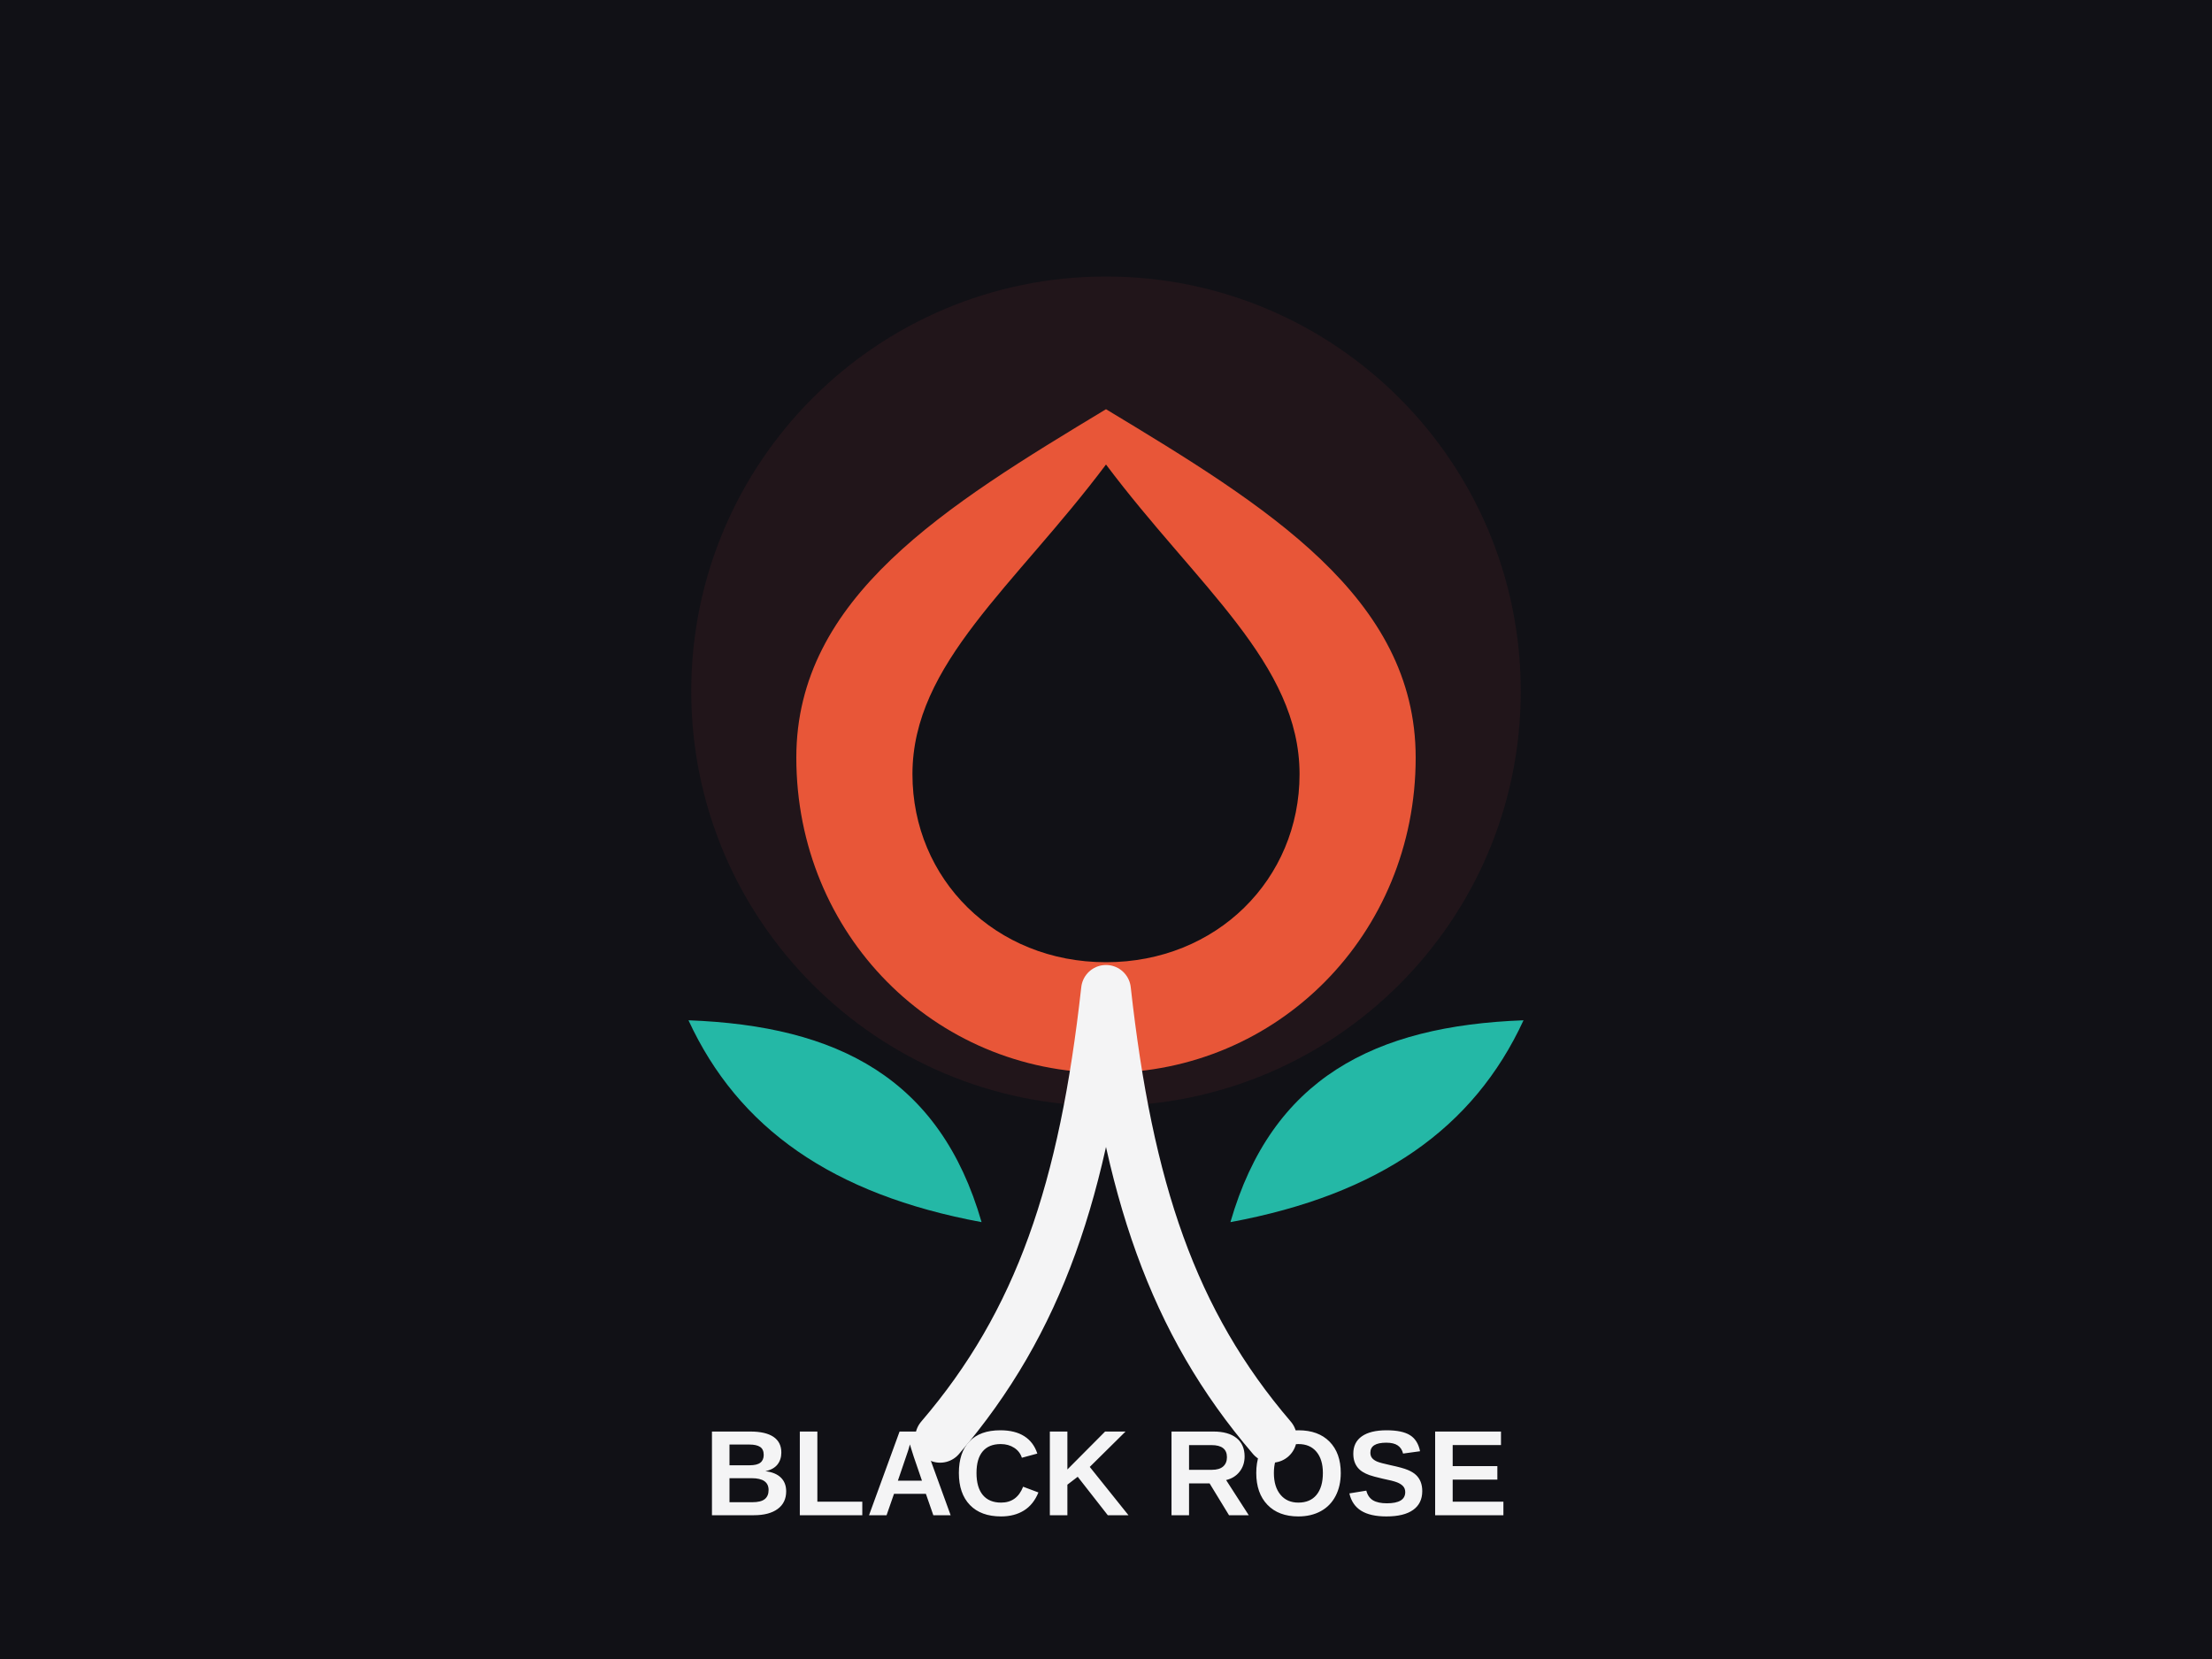
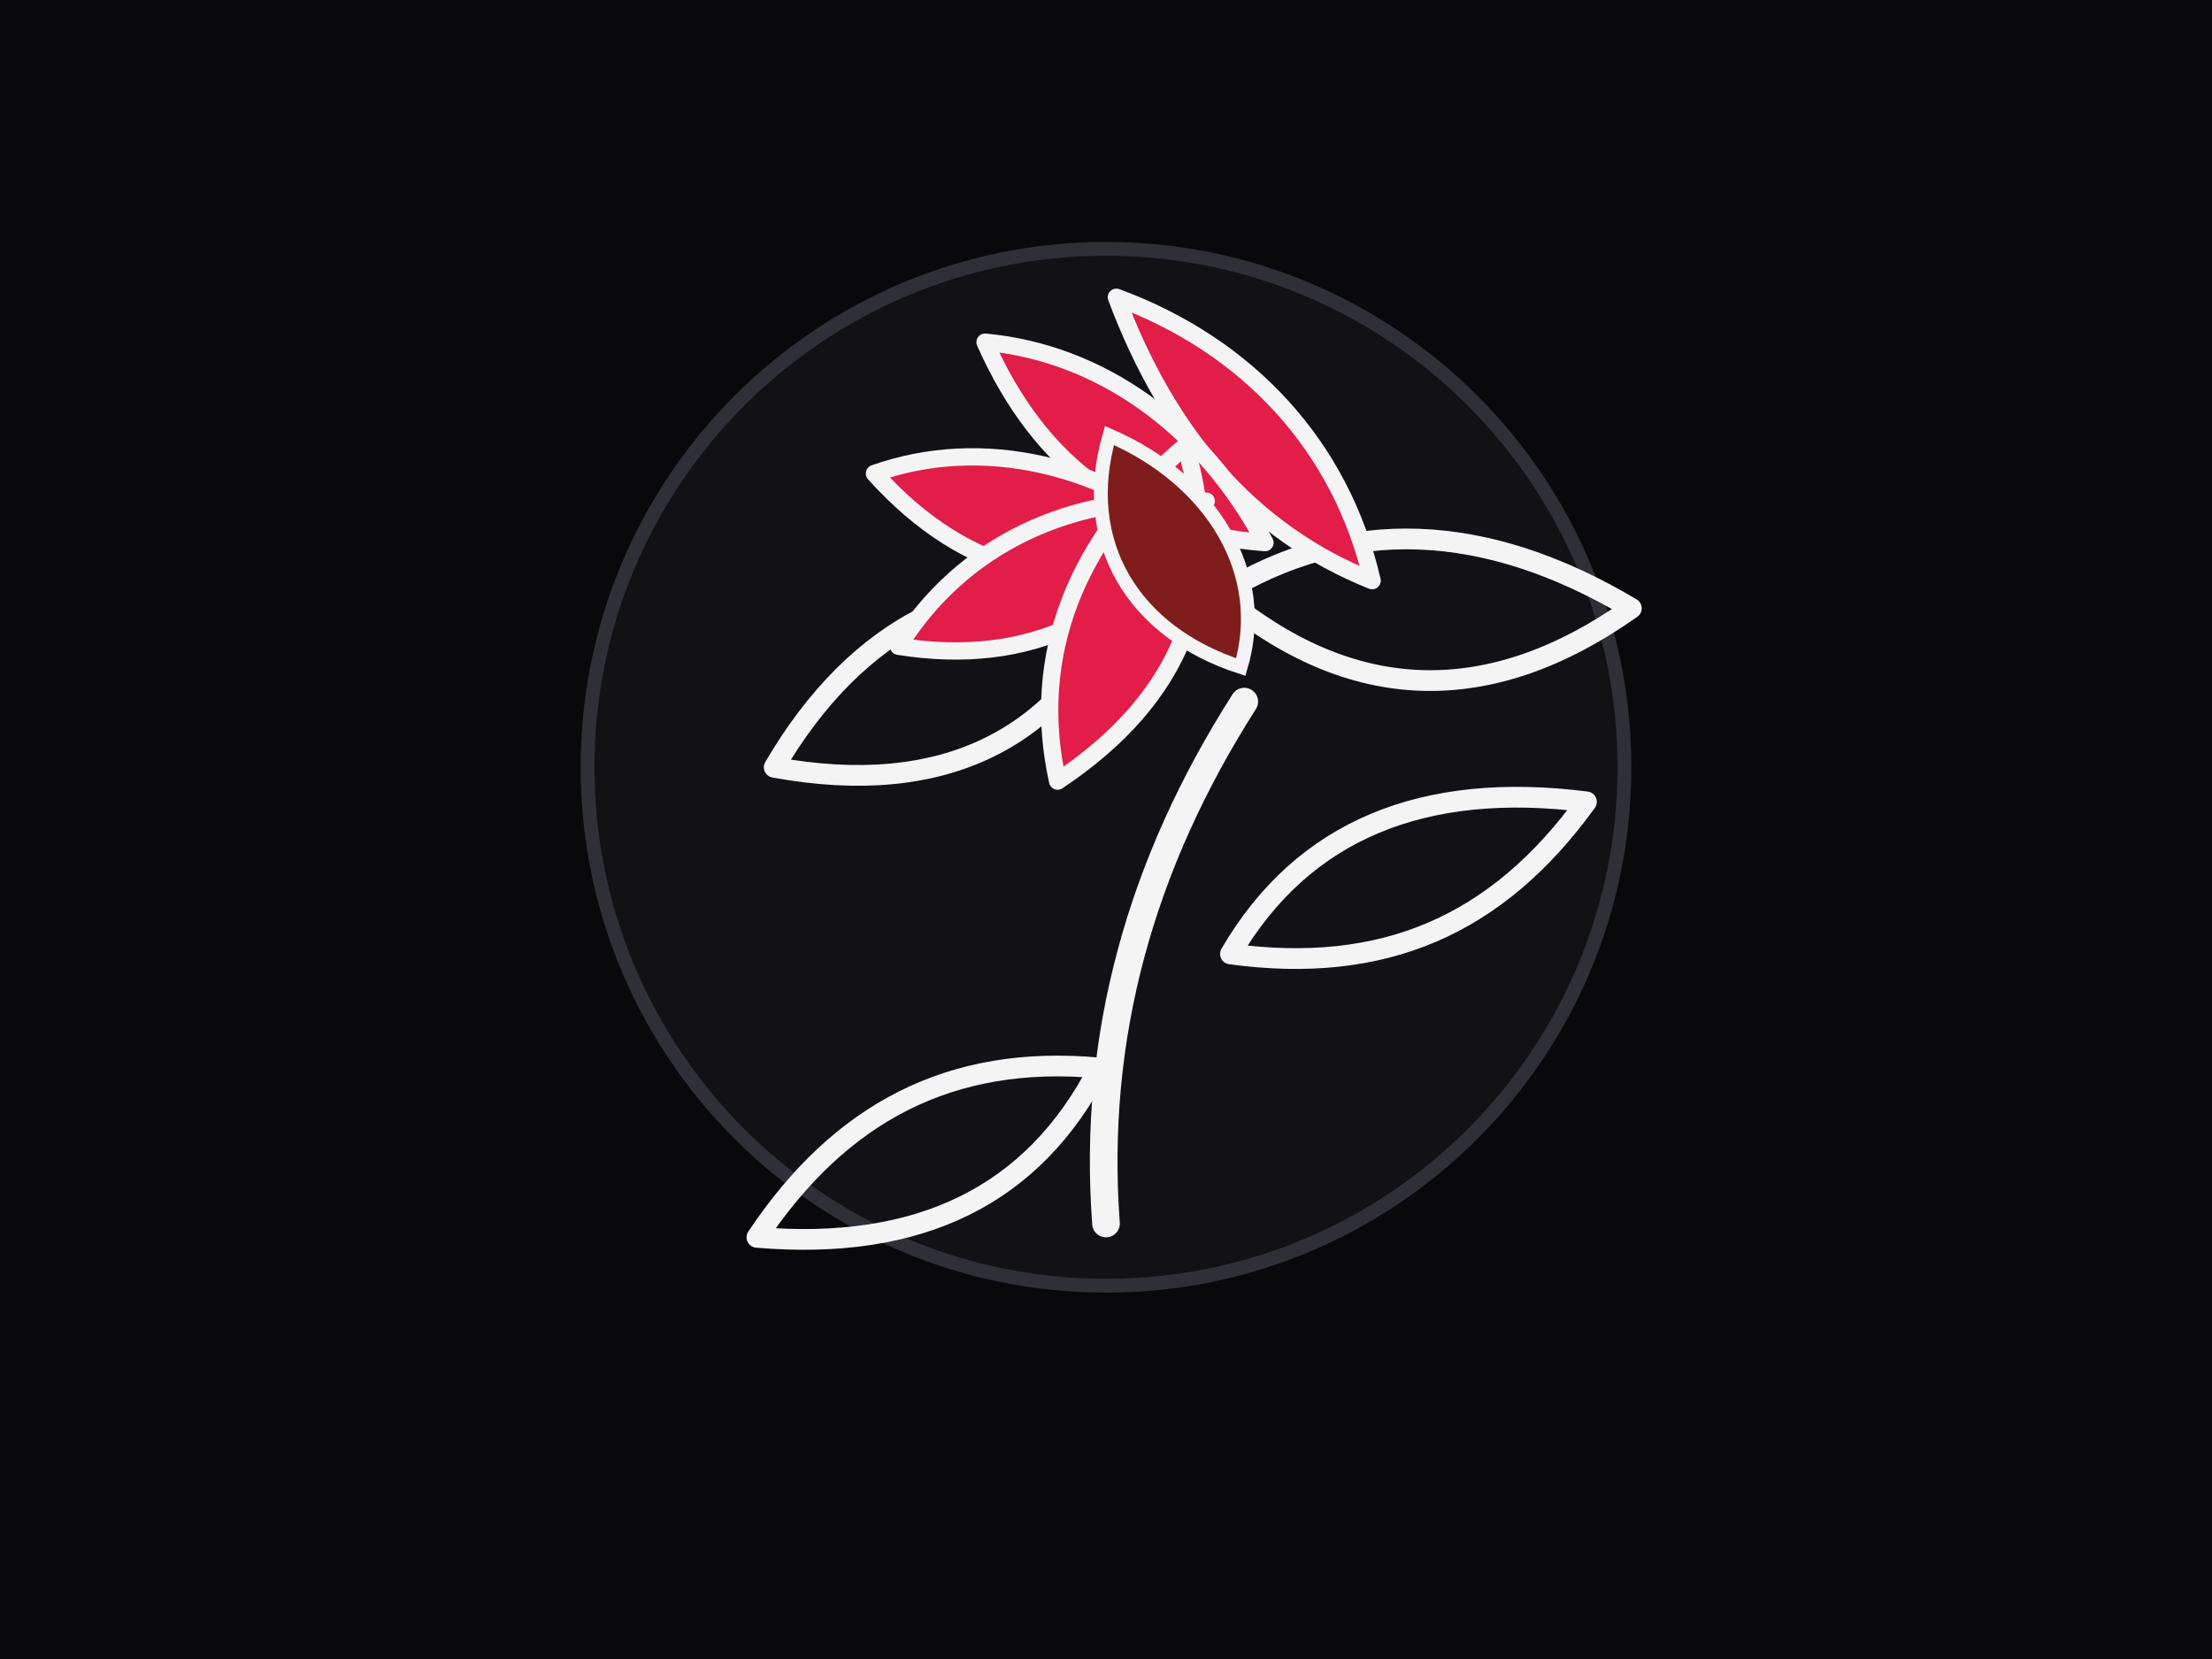
- <svg xmlns="http://www.w3.org/2000/svg" viewBox="0 0 800 600" role="img" aria-label="Black rose tattoo flash placeholder">
-   <rect width="800" height="600" fill="#111116" />
-   <circle cx="400" cy="250" r="150" fill="#21151a" />
-   <path d="M400 148c-58 35-112 68-112 126 0 64 50 114 112 114s112-50 112-114c0-58-54-91-112-126Z" fill="#e85638" />
-   <path d="M400 168c-33 44-70 72-70 112 0 38 30 68 70 68s70-30 70-68c0-40-37-68-70-112Z" fill="#111116" />
-   <path d="M400 358c-8 72-24 120-60 162M400 358c8 72 24 120 60 162" fill="none" stroke="#f4f4f5" stroke-width="18" stroke-linecap="round" />
-   <path d="M355 442c-54-10-88-34-106-73 54 2 91 21 106 73ZM445 442c54-10 88-34 106-73-54 2-91 21-106 73Z" fill="#24b8a6" />
-   <text x="400" y="548" text-anchor="middle" fill="#f4f4f5" font-family="Arial, sans-serif" font-size="44" font-weight="800">BLACK ROSE</text>
+ <svg xmlns="http://www.w3.org/2000/svg" viewBox="0 0 640 480" role="img" aria-labelledby="title desc">
+   <rect width="640" height="480" fill="#09090b" />
+   <circle cx="320" cy="222" r="150" fill="#111116" stroke="#2f2f38" stroke-width="4" />
+   <g fill="none" stroke="#f4f4f5" stroke-linecap="round" stroke-linejoin="round">
+     <path d="M320 354c-4-54 10-104 40-151" stroke-width="8" />
+     <path d="M356 276c44 6 77-8 103-44-47-6-82 8-103 44Z" stroke-width="6" />
+     <path d="M318 309c-43-4-75 13-99 49 47 4 80-12 99-49Z" stroke-width="6" />
+     <path d="M325 173c-42-10-77 8-101 49 49 9 83-8 101-49Z" stroke-width="6" />
+     <path d="M353 172c37-23 77-21 119 4-41 29-81 28-119-4Z" stroke-width="6" />
+   </g>
+   <g fill="#e11d48" stroke="#f4f4f5" stroke-width="5" stroke-linejoin="round">
+     <path d="M323 86c38 14 65 43 74 82-35-14-59-42-74-82Z" />
+     <path d="M285 99c33 3 63 24 81 58-39-3-65-22-81-58Z" />
+     <path d="M253 137c31-11 67-3 96 22-37 15-69 8-96-22Z" />
+     <path d="M260 187c18-29 50-45 89-42-22 34-51 48-89 42Z" />
+     <path d="M306 226c-8-36 5-70 37-97 12 41-1 73-37 97Z" />
+   </g>
+   <path d="M321 126c30 13 46 40 38 67-31-10-47-36-38-67Z" fill="#7f1d1d" stroke="#f4f4f5" stroke-width="4" />
</svg>
